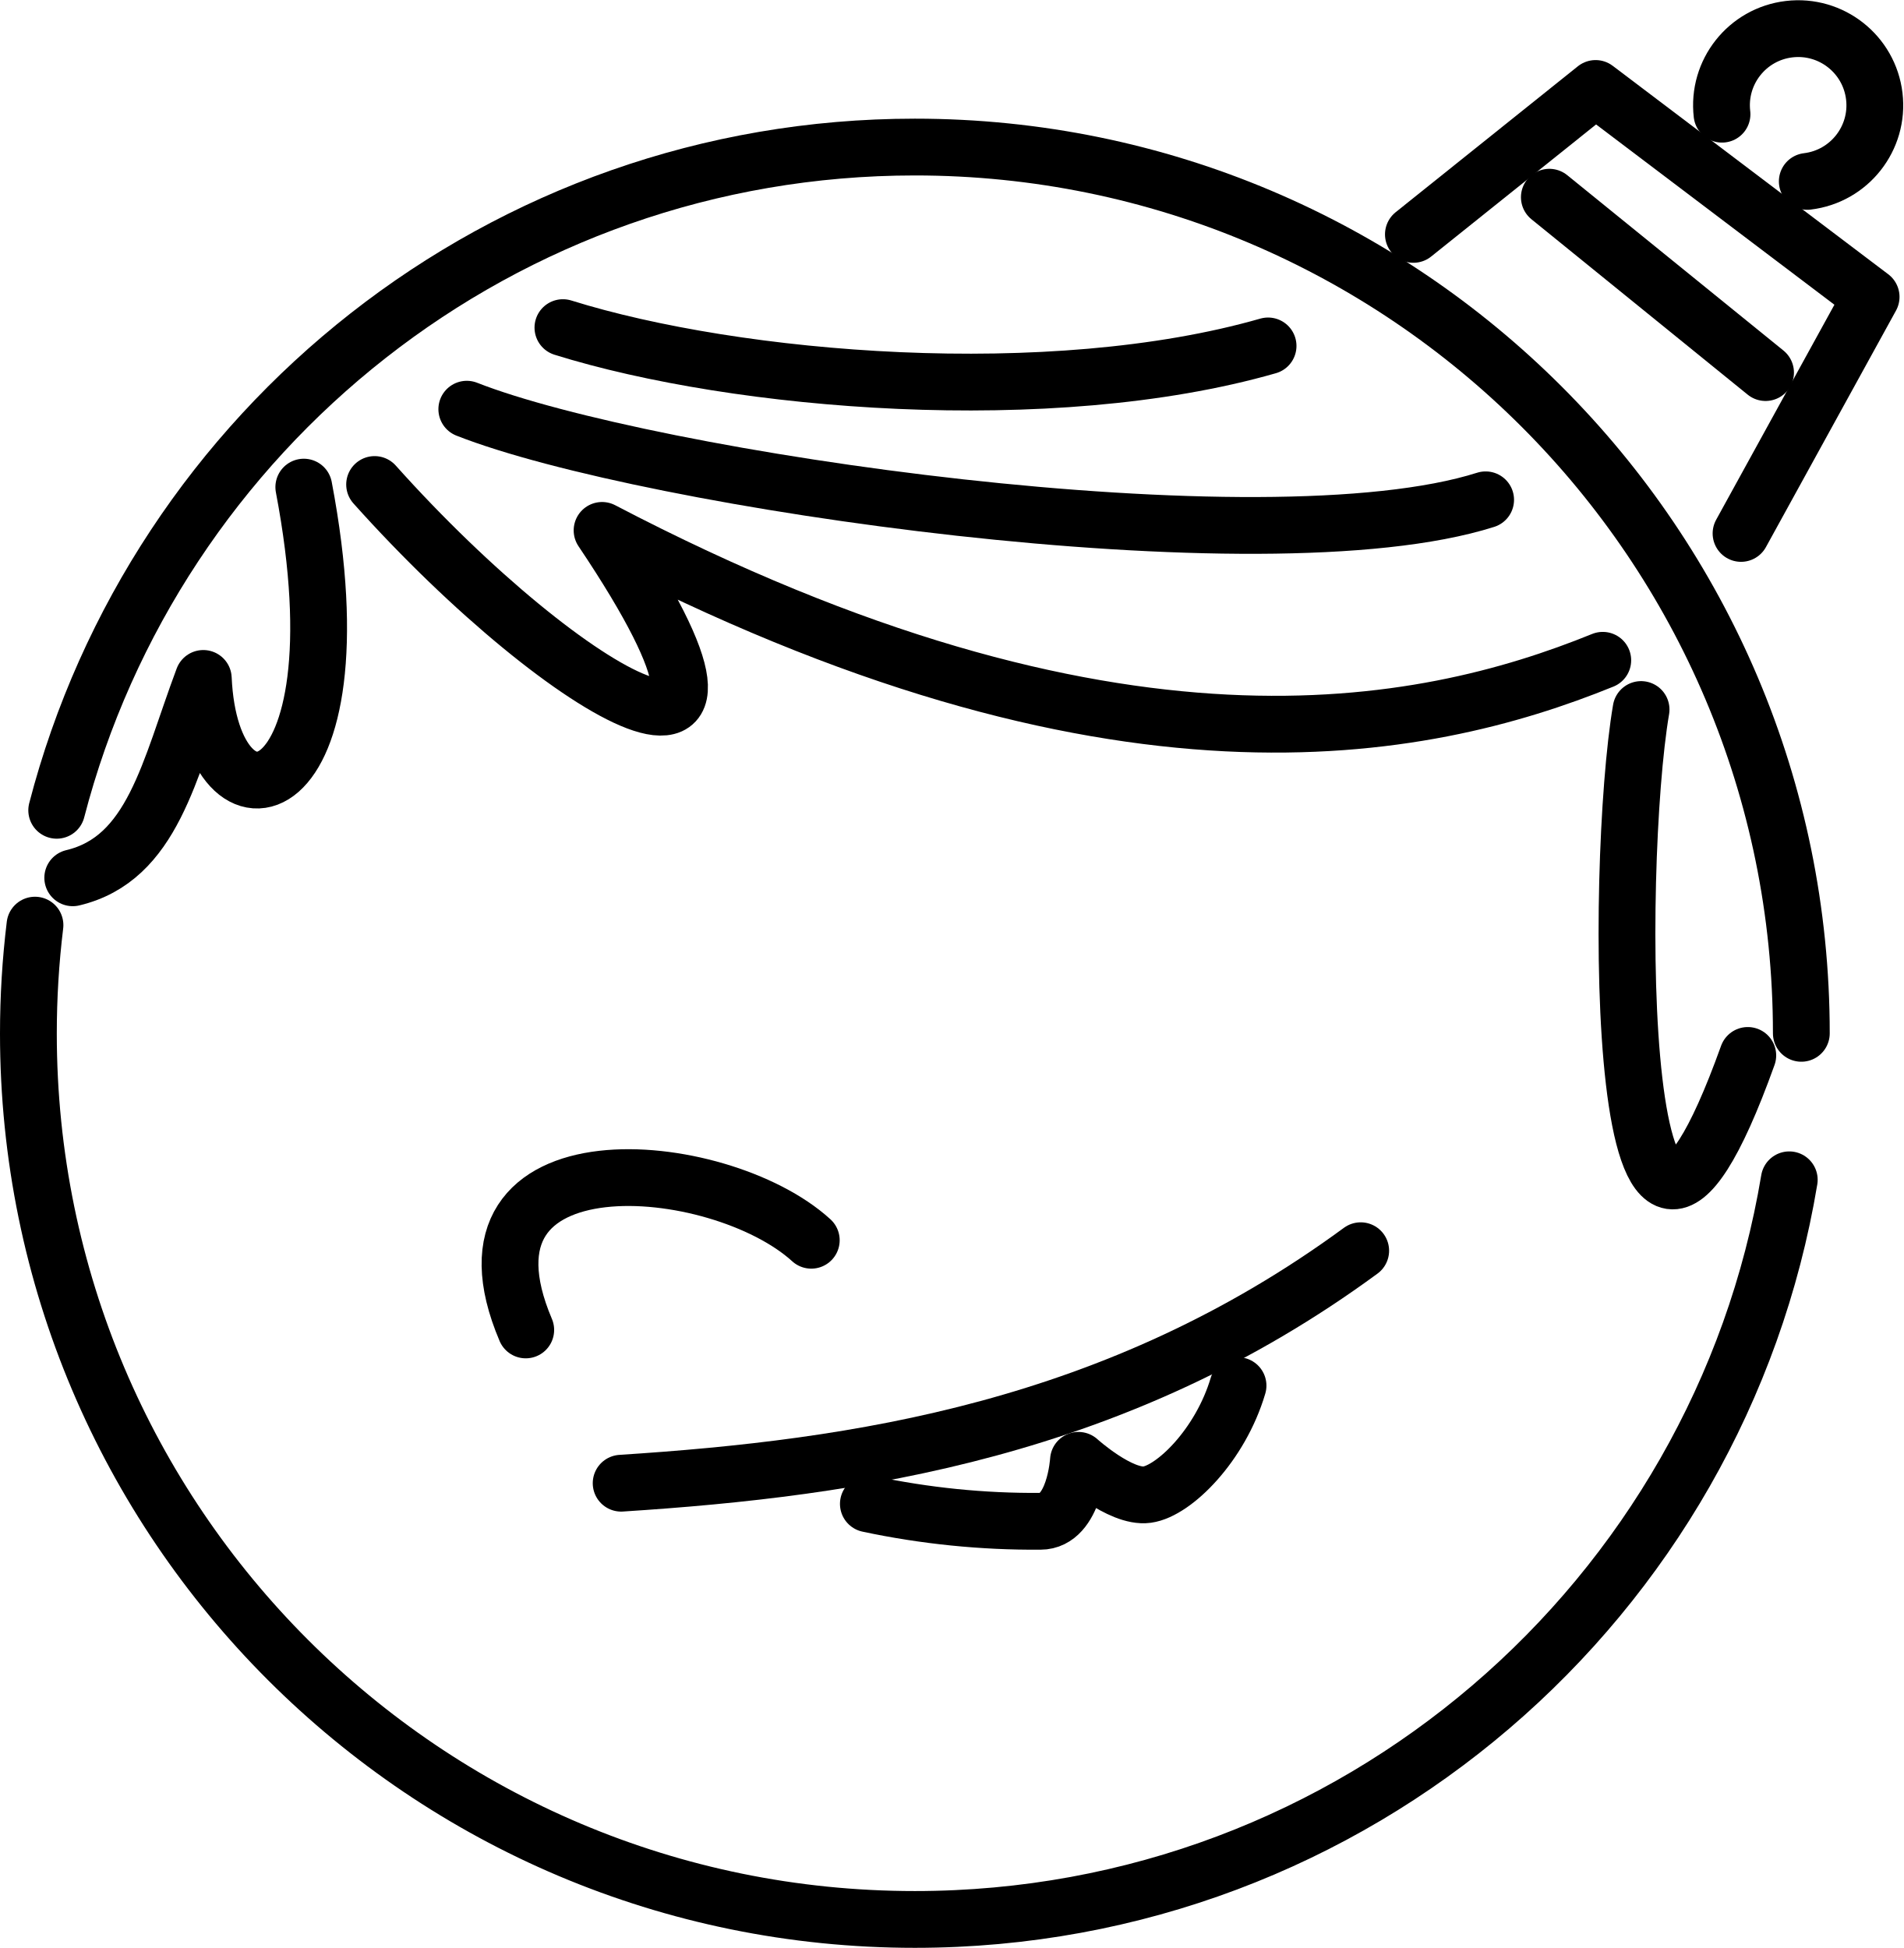
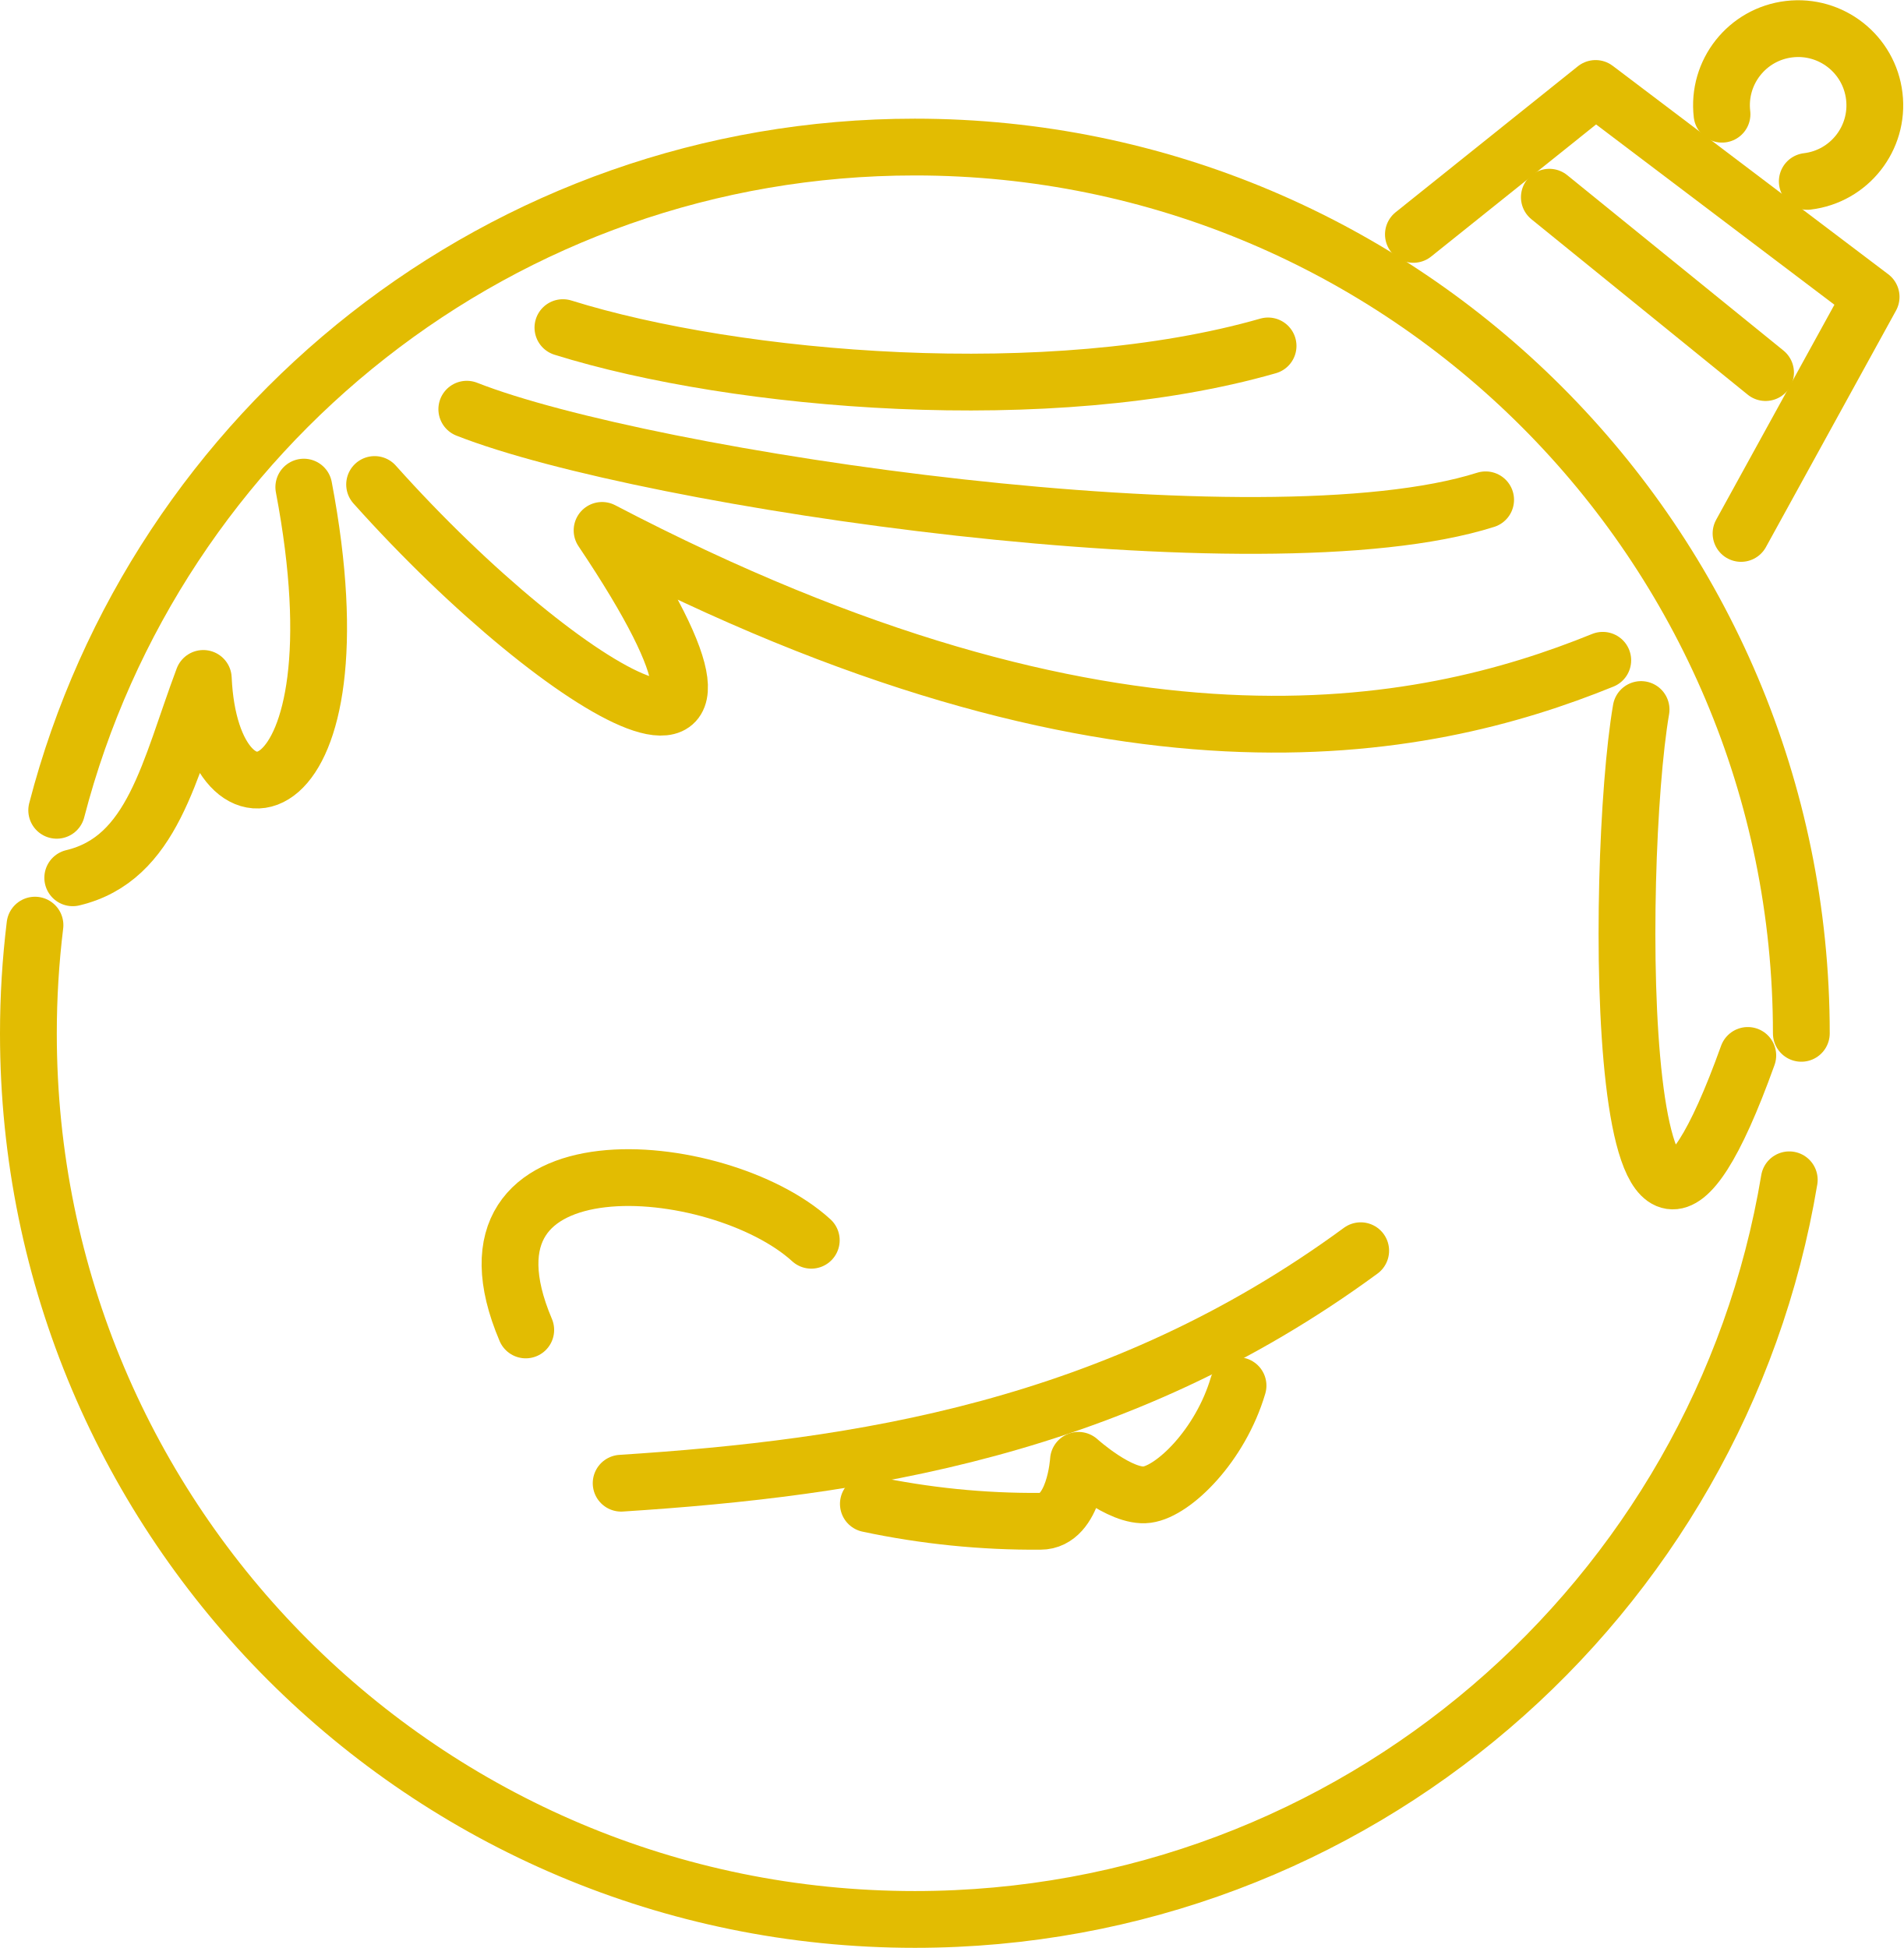
<svg xmlns="http://www.w3.org/2000/svg" viewBox="0 0 451.06 461.77">
  <defs>
-     <style>.cls-1{fill:none;stroke:#000;stroke-linecap:round;stroke-linejoin:round;stroke-width:13.46px;}</style>
+     <style>.cls-1{fill:none;stroke:#e2bc02;stroke-linecap:round;stroke-linejoin:round;stroke-width:13.46px;}</style>
  </defs>
  <g id="Слой_2" data-name="Слой 2">
    <g id="_03_Gen_BALL_LH" data-name="03_Gen_BALL_LH">
      <path class="cls-1" d="M17.24,208.08c19-4.52,22.81-25.58,30.94-47.26C50,201.47,86.84,193.47,72,115.47" />
      <path class="cls-1" d="M88.78,114.85c46.07,51.5,101.8,82.25,53.91,10.88C263.76,189,337,173.92,379.85,156.52" />
      <path class="cls-1" d="M388.93,168.19c-6.33,37-6.5,170.49,25.29,82" />
      <path class="cls-1" d="M147.21,351.59c56-3.61,117.45-12.65,175.27-55.11" />
      <path class="cls-1" d="M205.8,356.49a189.07,189.07,0,0,0,40.79,4.13c8.13,0,9-14.45,9-14.45s9.94,9,16.27,8.13,17.36-11.67,21.55-25.84" />
      <path class="cls-1" d="M192.27,294c-21.91-20-87.65-25.78-67.67,21.26" />
      <path class="cls-1" d="M110.63,97c42.54,16.76,188.61,38.24,241.46,21.48" />
      <path class="cls-1" d="M133.41,77.66C174.65,90.55,249,96.78,300.53,82" />
      <polyline class="cls-1" points="334.97 55.56 378.15 20.97 443.45 70.38 412.62 126.45" />
      <line class="cls-1" x1="367.19" y1="46.75" x2="418.43" y2="88.32" />
      <path class="cls-1" d="M408.11,27.07A18.17,18.17,0,1,1,428.32,43" />
      <path class="cls-1" d="M13.44,192.08C36.88,101.65,119.05,34.86,216.82,34.86c116,0,210.09,94.06,210.09,210.09" />
      <path class="cls-1" d="M424.05,279.67C407.5,379.18,321,455,216.82,455,100.79,455,6.73,361,6.73,245a211.76,211.76,0,0,1,1.56-25.7" />
    </g>
  </g>
</svg>
